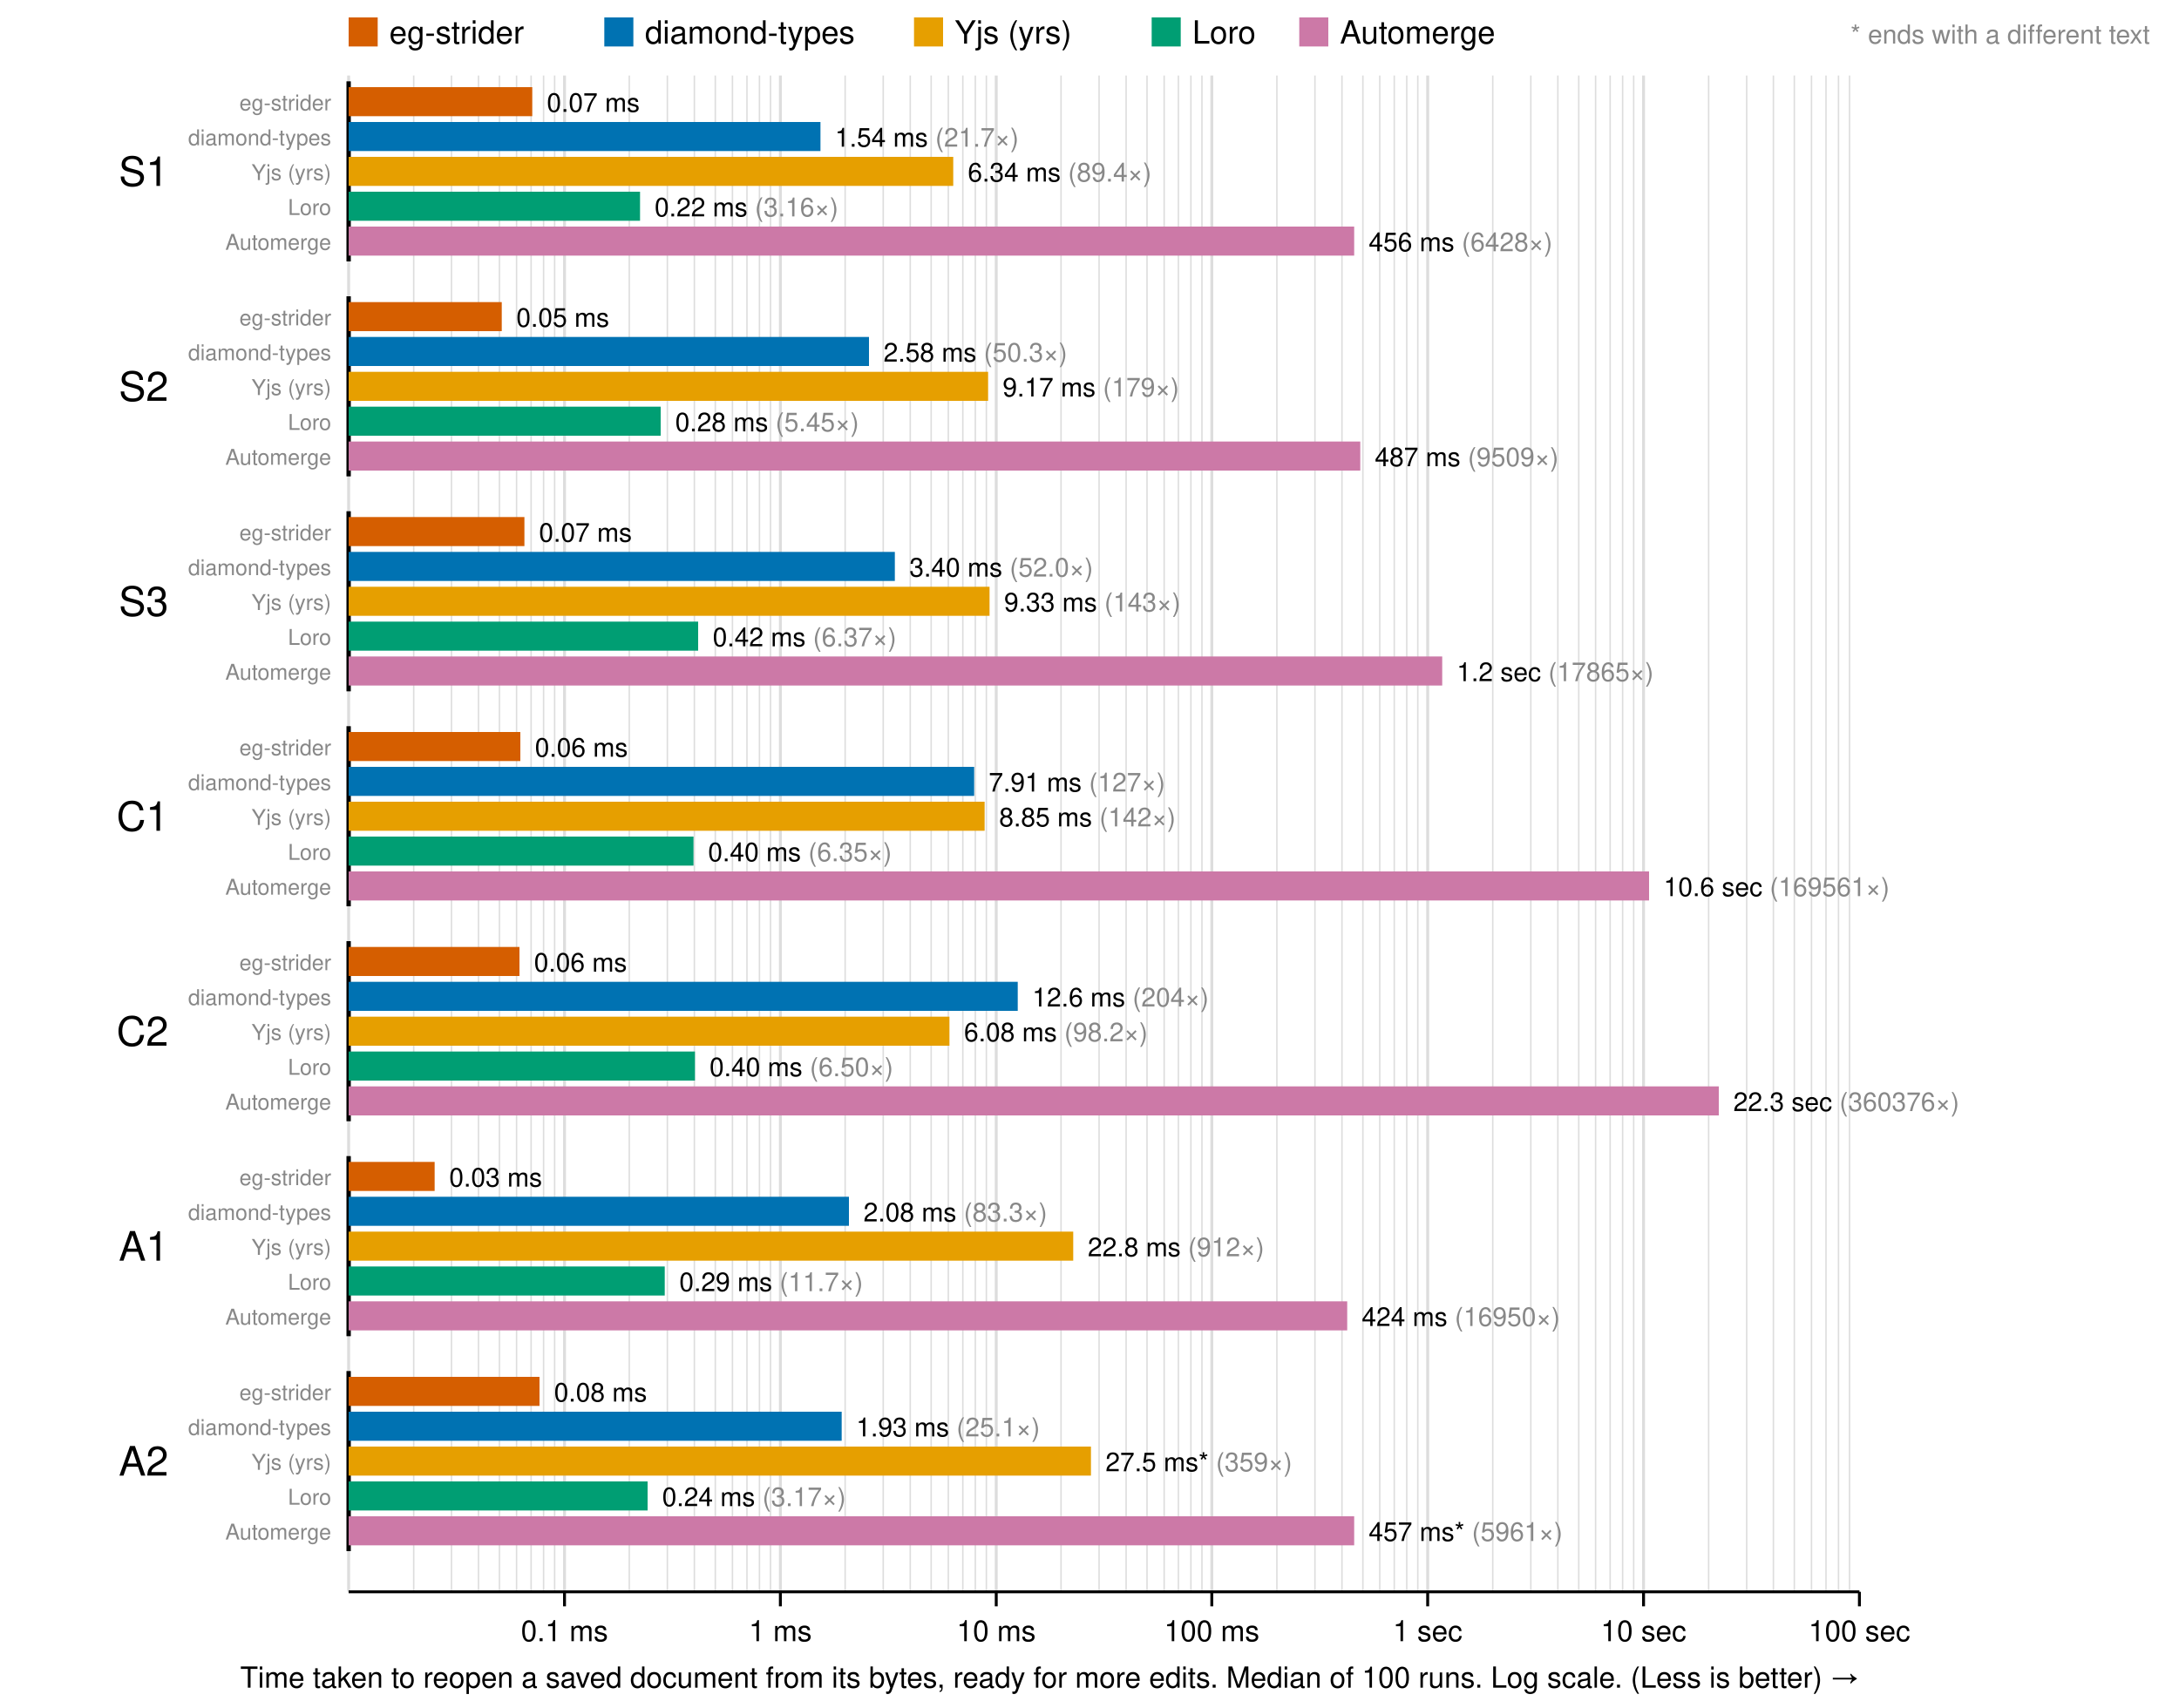
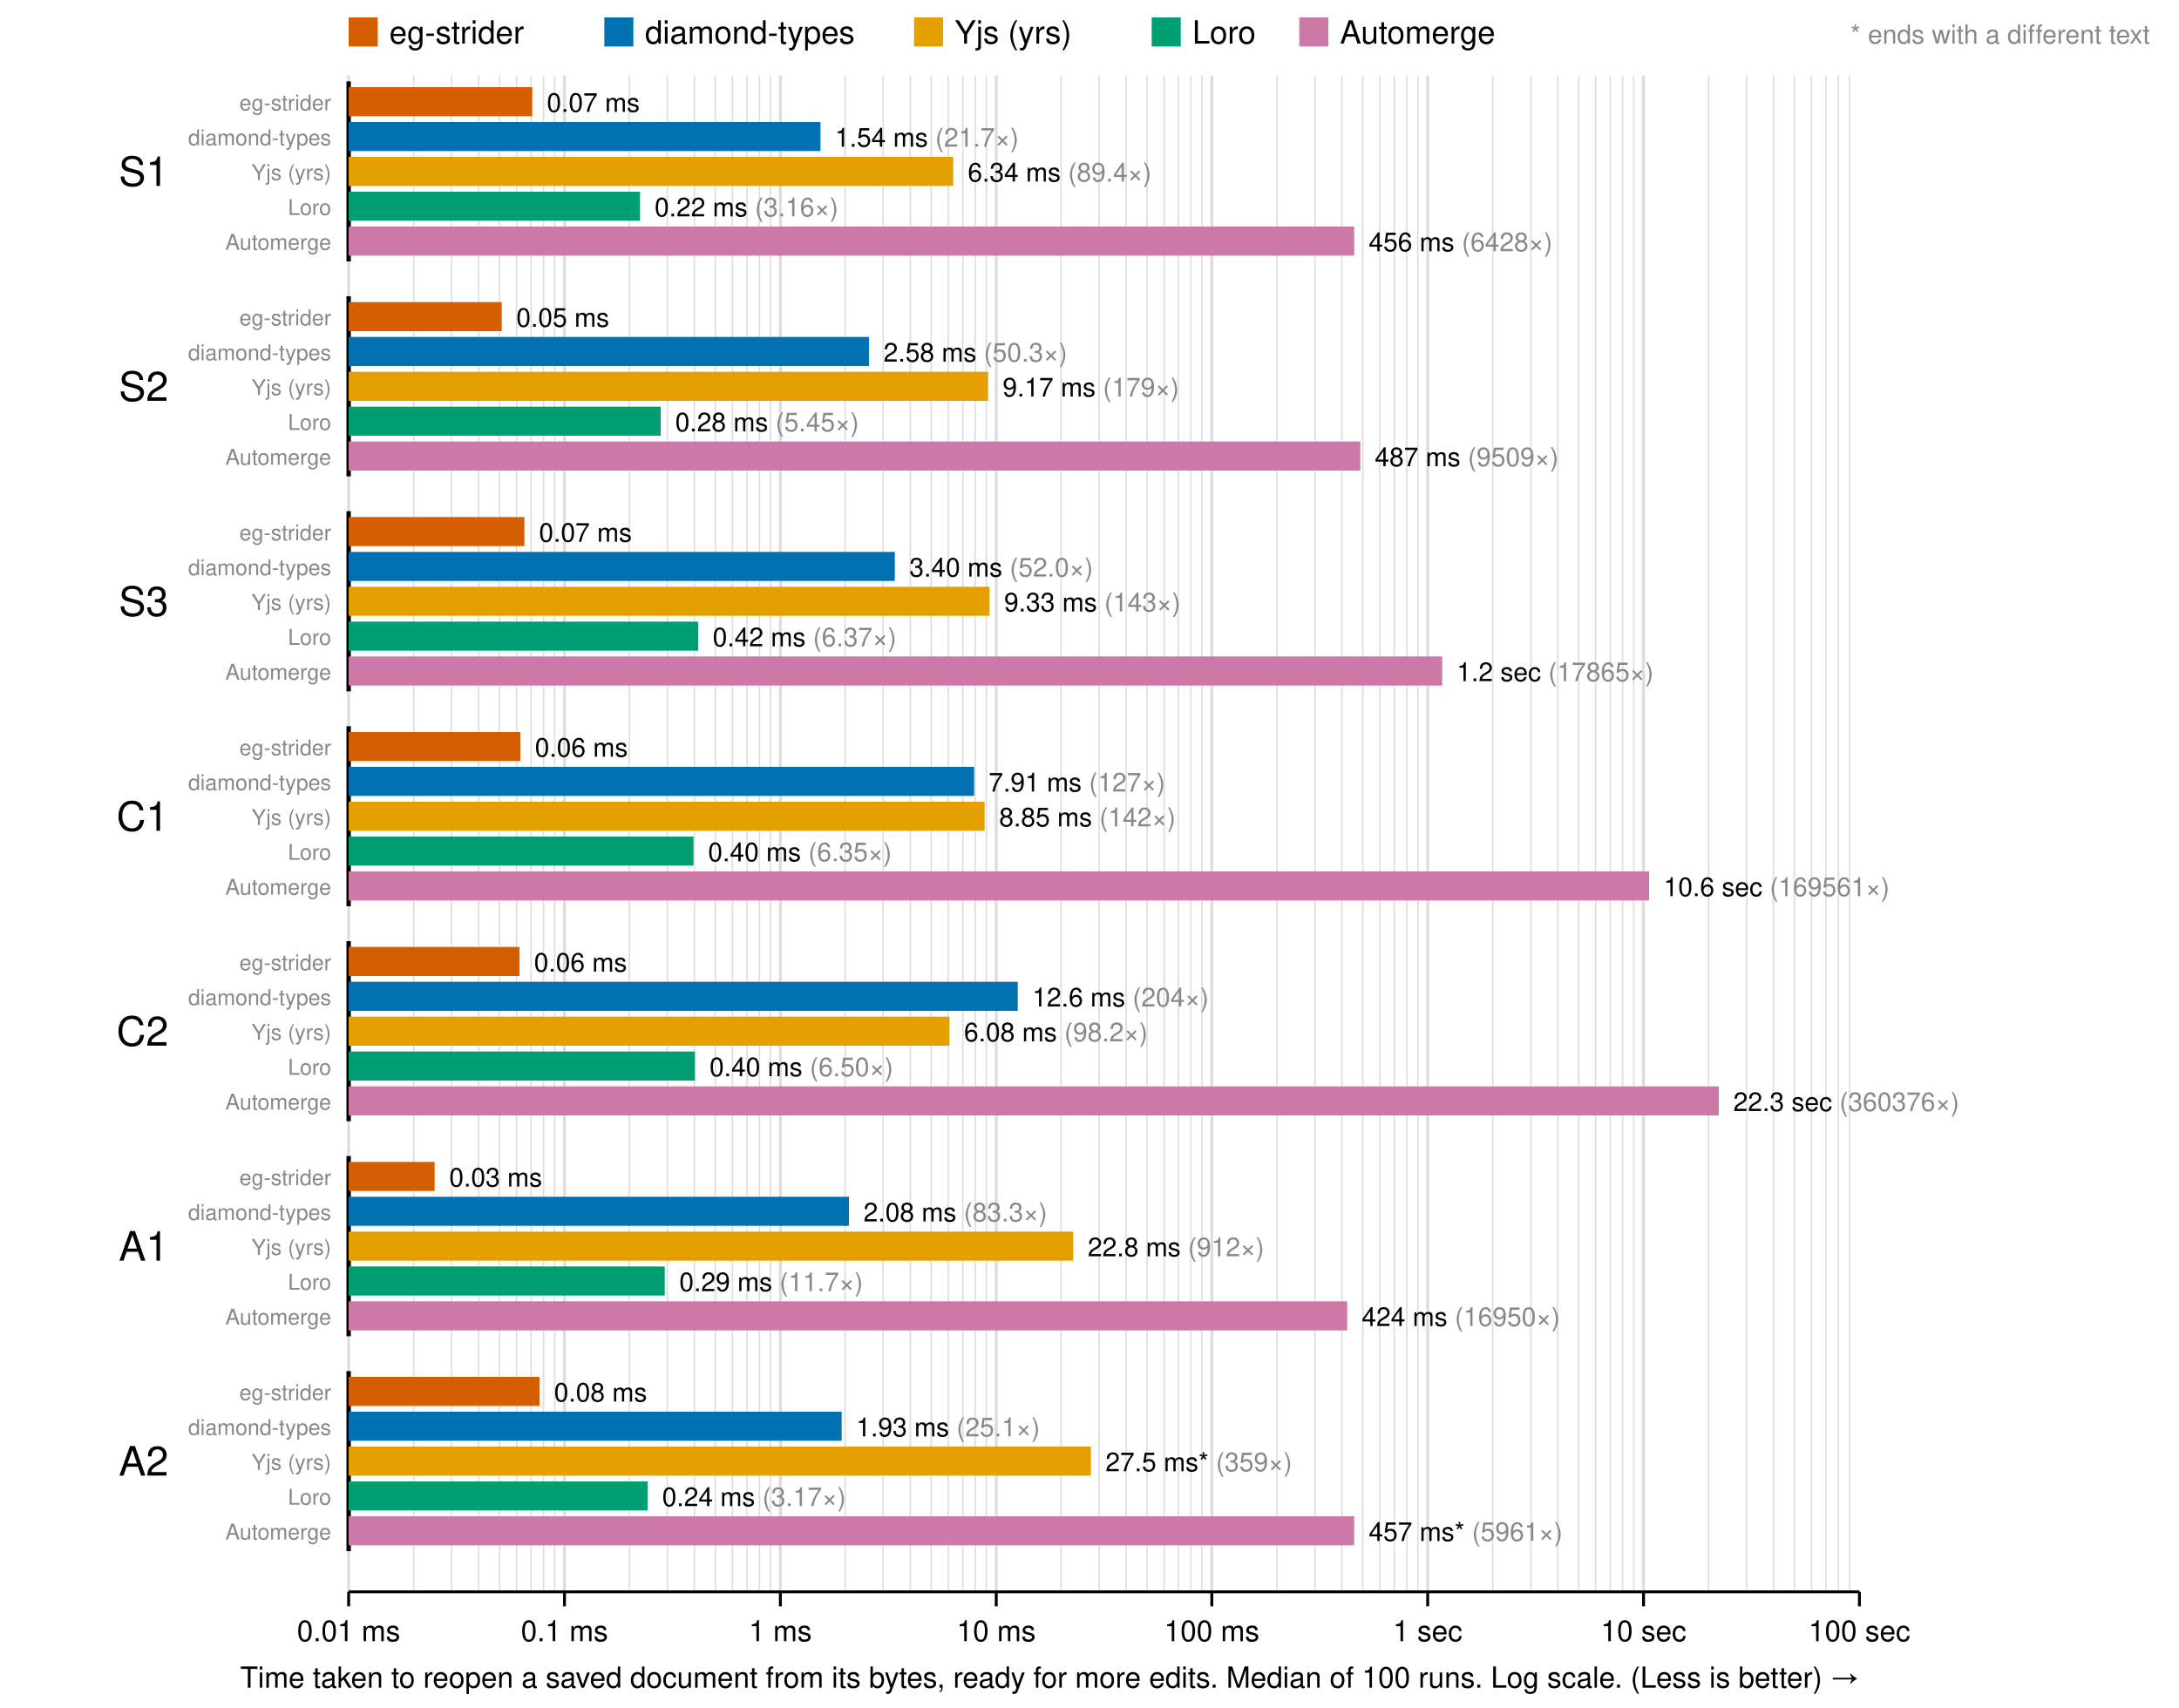
<svg xmlns="http://www.w3.org/2000/svg" viewBox="0 0 750 588" font-family="Helvetica, Arial, sans-serif">
  <rect width="750" height="588" fill="white" />
  <rect x="120" y="6" width="10" height="10" fill="#d55e00" />
  <text x="134" y="15" font-size="11">eg-strider</text>
  <rect x="208.0" y="6" width="10" height="10" fill="#0072b2" />
  <text x="222.0" y="15" font-size="11">diamond-types</text>
  <rect x="314.6" y="6" width="10" height="10" fill="#e69f00" />
  <text x="328.6" y="15" font-size="11">Yjs (yrs)</text>
  <rect x="396.4" y="6" width="10" height="10" fill="#009e73" />
  <text x="410.4" y="15" font-size="11">Loro</text>
  <rect x="447.2" y="6" width="10" height="10" fill="#cc79a7" />
  <text x="461.2" y="15" font-size="11">Automerge</text>
  <text x="740" y="15" font-size="9" fill="#888" text-anchor="end">* ends with a different text</text>
  <line x1="120.0" y1="26" x2="120.0" y2="548" stroke="#ddd" stroke-width="1" />
  <line x1="142.4" y1="26" x2="142.4" y2="548" stroke="#ddd" stroke-width="0.5" />
  <line x1="155.4" y1="26" x2="155.4" y2="548" stroke="#ddd" stroke-width="0.5" />
  <line x1="164.7" y1="26" x2="164.7" y2="548" stroke="#ddd" stroke-width="0.5" />
  <line x1="171.9" y1="26" x2="171.9" y2="548" stroke="#ddd" stroke-width="0.5" />
  <line x1="177.8" y1="26" x2="177.8" y2="548" stroke="#ddd" stroke-width="0.5" />
  <line x1="182.8" y1="26" x2="182.8" y2="548" stroke="#ddd" stroke-width="0.5" />
  <line x1="187.1" y1="26" x2="187.1" y2="548" stroke="#ddd" stroke-width="0.5" />
  <line x1="190.9" y1="26" x2="190.9" y2="548" stroke="#ddd" stroke-width="0.5" />
  <line x1="194.3" y1="26" x2="194.3" y2="548" stroke="#ddd" stroke-width="1" />
  <line x1="216.6" y1="26" x2="216.6" y2="548" stroke="#ddd" stroke-width="0.5" />
  <line x1="229.7" y1="26" x2="229.7" y2="548" stroke="#ddd" stroke-width="0.5" />
  <line x1="239.0" y1="26" x2="239.0" y2="548" stroke="#ddd" stroke-width="0.5" />
  <line x1="246.2" y1="26" x2="246.2" y2="548" stroke="#ddd" stroke-width="0.5" />
  <line x1="252.1" y1="26" x2="252.1" y2="548" stroke="#ddd" stroke-width="0.5" />
  <line x1="257.1" y1="26" x2="257.1" y2="548" stroke="#ddd" stroke-width="0.5" />
  <line x1="261.4" y1="26" x2="261.4" y2="548" stroke="#ddd" stroke-width="0.5" />
  <line x1="265.2" y1="26" x2="265.2" y2="548" stroke="#ddd" stroke-width="0.5" />
  <line x1="268.6" y1="26" x2="268.6" y2="548" stroke="#ddd" stroke-width="1" />
  <line x1="290.9" y1="26" x2="290.9" y2="548" stroke="#ddd" stroke-width="0.5" />
  <line x1="304.0" y1="26" x2="304.0" y2="548" stroke="#ddd" stroke-width="0.5" />
  <line x1="313.3" y1="26" x2="313.3" y2="548" stroke="#ddd" stroke-width="0.5" />
  <line x1="320.5" y1="26" x2="320.5" y2="548" stroke="#ddd" stroke-width="0.5" />
  <line x1="326.4" y1="26" x2="326.4" y2="548" stroke="#ddd" stroke-width="0.5" />
  <line x1="331.4" y1="26" x2="331.4" y2="548" stroke="#ddd" stroke-width="0.5" />
  <line x1="335.7" y1="26" x2="335.7" y2="548" stroke="#ddd" stroke-width="0.5" />
  <line x1="339.5" y1="26" x2="339.5" y2="548" stroke="#ddd" stroke-width="0.5" />
  <line x1="342.9" y1="26" x2="342.9" y2="548" stroke="#ddd" stroke-width="1" />
  <line x1="365.2" y1="26" x2="365.2" y2="548" stroke="#ddd" stroke-width="0.5" />
  <line x1="378.3" y1="26" x2="378.3" y2="548" stroke="#ddd" stroke-width="0.5" />
  <line x1="387.6" y1="26" x2="387.6" y2="548" stroke="#ddd" stroke-width="0.5" />
  <line x1="394.8" y1="26" x2="394.8" y2="548" stroke="#ddd" stroke-width="0.5" />
  <line x1="400.7" y1="26" x2="400.7" y2="548" stroke="#ddd" stroke-width="0.5" />
  <line x1="405.6" y1="26" x2="405.6" y2="548" stroke="#ddd" stroke-width="0.5" />
  <line x1="409.9" y1="26" x2="409.9" y2="548" stroke="#ddd" stroke-width="0.5" />
  <line x1="413.7" y1="26" x2="413.7" y2="548" stroke="#ddd" stroke-width="0.5" />
  <line x1="417.1" y1="26" x2="417.1" y2="548" stroke="#ddd" stroke-width="1" />
  <line x1="439.5" y1="26" x2="439.5" y2="548" stroke="#ddd" stroke-width="0.5" />
  <line x1="452.6" y1="26" x2="452.6" y2="548" stroke="#ddd" stroke-width="0.5" />
  <line x1="461.9" y1="26" x2="461.9" y2="548" stroke="#ddd" stroke-width="0.5" />
  <line x1="469.1" y1="26" x2="469.1" y2="548" stroke="#ddd" stroke-width="0.5" />
  <line x1="474.9" y1="26" x2="474.9" y2="548" stroke="#ddd" stroke-width="0.5" />
  <line x1="479.9" y1="26" x2="479.9" y2="548" stroke="#ddd" stroke-width="0.5" />
  <line x1="484.2" y1="26" x2="484.2" y2="548" stroke="#ddd" stroke-width="0.5" />
  <line x1="488.0" y1="26" x2="488.0" y2="548" stroke="#ddd" stroke-width="0.5" />
  <line x1="491.4" y1="26" x2="491.4" y2="548" stroke="#ddd" stroke-width="1" />
  <line x1="513.8" y1="26" x2="513.8" y2="548" stroke="#ddd" stroke-width="0.5" />
  <line x1="526.9" y1="26" x2="526.9" y2="548" stroke="#ddd" stroke-width="0.5" />
  <line x1="536.2" y1="26" x2="536.2" y2="548" stroke="#ddd" stroke-width="0.5" />
  <line x1="543.4" y1="26" x2="543.4" y2="548" stroke="#ddd" stroke-width="0.5" />
  <line x1="549.2" y1="26" x2="549.2" y2="548" stroke="#ddd" stroke-width="0.5" />
  <line x1="554.2" y1="26" x2="554.2" y2="548" stroke="#ddd" stroke-width="0.5" />
  <line x1="558.5" y1="26" x2="558.5" y2="548" stroke="#ddd" stroke-width="0.5" />
  <line x1="562.3" y1="26" x2="562.3" y2="548" stroke="#ddd" stroke-width="0.5" />
  <line x1="565.7" y1="26" x2="565.7" y2="548" stroke="#ddd" stroke-width="1" />
  <line x1="588.1" y1="26" x2="588.1" y2="548" stroke="#ddd" stroke-width="0.5" />
  <line x1="601.2" y1="26" x2="601.2" y2="548" stroke="#ddd" stroke-width="0.5" />
  <line x1="610.4" y1="26" x2="610.4" y2="548" stroke="#ddd" stroke-width="0.5" />
  <line x1="617.6" y1="26" x2="617.6" y2="548" stroke="#ddd" stroke-width="0.5" />
  <line x1="623.5" y1="26" x2="623.5" y2="548" stroke="#ddd" stroke-width="0.5" />
  <line x1="628.5" y1="26" x2="628.5" y2="548" stroke="#ddd" stroke-width="0.5" />
  <line x1="632.8" y1="26" x2="632.8" y2="548" stroke="#ddd" stroke-width="0.5" />
  <line x1="636.6" y1="26" x2="636.6" y2="548" stroke="#ddd" stroke-width="0.5" />
+   <line x1="120.0" y1="548" x2="120.0" y2="553" stroke="black" />
+   <text x="120.0" y="565" font-size="10" text-anchor="middle">0.01 ms</text>
  <line x1="194.3" y1="548" x2="194.3" y2="553" stroke="black" />
  <text x="194.3" y="565" font-size="10" text-anchor="middle">0.1 ms</text>
  <line x1="268.6" y1="548" x2="268.6" y2="553" stroke="black" />
  <text x="268.6" y="565" font-size="10" text-anchor="middle">1 ms</text>
  <line x1="342.9" y1="548" x2="342.9" y2="553" stroke="black" />
  <text x="342.9" y="565" font-size="10" text-anchor="middle">10 ms</text>
  <line x1="417.1" y1="548" x2="417.1" y2="553" stroke="black" />
  <text x="417.1" y="565" font-size="10" text-anchor="middle">100 ms</text>
  <line x1="491.4" y1="548" x2="491.4" y2="553" stroke="black" />
  <text x="491.4" y="565" font-size="10" text-anchor="middle">1 sec</text>
  <line x1="565.7" y1="548" x2="565.7" y2="553" stroke="black" />
  <text x="565.7" y="565" font-size="10" text-anchor="middle">10 sec</text>
  <line x1="640.0" y1="548" x2="640.0" y2="553" stroke="black" />
  <text x="640.0" y="565" font-size="10" text-anchor="middle">100 sec</text>
  <line x1="120" y1="548" x2="640" y2="548" stroke="black" />
  <text x="640" y="581" font-size="10" text-anchor="end">Time taken to reopen a saved document from its bytes, ready for more edits. Median of 100 runs. Log scale. (Less is better) →</text>
  <text x="58" y="64.0" font-size="14" text-anchor="end">S1</text>
  <line x1="120" y1="28" x2="120" y2="90" stroke="black" stroke-width="1.5" />
  <text x="114" y="38" font-size="7.5" fill="#888" text-anchor="end">eg-strider</text>
  <rect x="120" y="30" width="63.2" height="10" fill="#d55e00" />
  <text x="188.2" y="38.5" font-size="9">0.07 ms</text>
  <text x="114" y="50" font-size="7.5" fill="#888" text-anchor="end">diamond-types</text>
  <rect x="120" y="42" width="162.4" height="10" fill="#0072b2" />
  <text x="287.4" y="50.5" font-size="9">1.54 ms <tspan fill="#888">(21.7×)</tspan>
  </text>
  <text x="114" y="62" font-size="7.5" fill="#888" text-anchor="end">Yjs (yrs)</text>
  <rect x="120" y="54" width="208.1" height="10" fill="#e69f00" />
  <text x="333.1" y="62.5" font-size="9">6.34 ms <tspan fill="#888">(89.4×)</tspan>
  </text>
  <text x="114" y="74" font-size="7.5" fill="#888" text-anchor="end">Loro</text>
  <rect x="120" y="66" width="100.3" height="10" fill="#009e73" />
  <text x="225.3" y="74.5" font-size="9">0.22 ms <tspan fill="#888">(3.16×)</tspan>
  </text>
  <text x="114" y="86" font-size="7.5" fill="#888" text-anchor="end">Automerge</text>
  <rect x="120" y="78" width="346.1" height="10" fill="#cc79a7" />
  <text x="471.1" y="86.5" font-size="9">456 ms <tspan fill="#888">(6428×)</tspan>
  </text>
  <text x="58" y="138.0" font-size="14" text-anchor="end">S2</text>
  <line x1="120" y1="102" x2="120" y2="164" stroke="black" stroke-width="1.5" />
  <text x="114" y="112" font-size="7.5" fill="#888" text-anchor="end">eg-strider</text>
  <rect x="120" y="104" width="52.7" height="10" fill="#d55e00" />
  <text x="177.7" y="112.5" font-size="9">0.05 ms</text>
  <text x="114" y="124" font-size="7.5" fill="#888" text-anchor="end">diamond-types</text>
  <rect x="120" y="116" width="179.1" height="10" fill="#0072b2" />
  <text x="304.1" y="124.5" font-size="9">2.58 ms <tspan fill="#888">(50.3×)</tspan>
  </text>
  <text x="114" y="136" font-size="7.5" fill="#888" text-anchor="end">Yjs (yrs)</text>
  <rect x="120" y="128" width="220.1" height="10" fill="#e69f00" />
  <text x="345.1" y="136.5" font-size="9">9.17 ms <tspan fill="#888">(179×)</tspan>
  </text>
  <text x="114" y="148" font-size="7.5" fill="#888" text-anchor="end">Loro</text>
  <rect x="120" y="140" width="107.4" height="10" fill="#009e73" />
  <text x="232.4" y="148.5" font-size="9">0.28 ms <tspan fill="#888">(5.45×)</tspan>
  </text>
  <text x="114" y="160" font-size="7.5" fill="#888" text-anchor="end">Automerge</text>
  <rect x="120" y="152" width="348.2" height="10" fill="#cc79a7" />
  <text x="473.2" y="160.5" font-size="9">487 ms <tspan fill="#888">(9509×)</tspan>
  </text>
  <text x="58" y="212.0" font-size="14" text-anchor="end">S3</text>
  <line x1="120" y1="176" x2="120" y2="238" stroke="black" stroke-width="1.5" />
  <text x="114" y="186" font-size="7.5" fill="#888" text-anchor="end">eg-strider</text>
  <rect x="120" y="178" width="60.5" height="10" fill="#d55e00" />
  <text x="185.5" y="186.5" font-size="9">0.07 ms</text>
  <text x="114" y="198" font-size="7.5" fill="#888" text-anchor="end">diamond-types</text>
  <rect x="120" y="190" width="188.0" height="10" fill="#0072b2" />
  <text x="313.0" y="198.5" font-size="9">3.40 ms <tspan fill="#888">(52.0×)</tspan>
  </text>
  <text x="114" y="210" font-size="7.5" fill="#888" text-anchor="end">Yjs (yrs)</text>
  <rect x="120" y="202" width="220.6" height="10" fill="#e69f00" />
  <text x="345.6" y="210.5" font-size="9">9.33 ms <tspan fill="#888">(143×)</tspan>
  </text>
  <text x="114" y="222" font-size="7.5" fill="#888" text-anchor="end">Loro</text>
  <rect x="120" y="214" width="120.3" height="10" fill="#009e73" />
  <text x="245.3" y="222.5" font-size="9">0.42 ms <tspan fill="#888">(6.37×)</tspan>
  </text>
  <text x="114" y="234" font-size="7.5" fill="#888" text-anchor="end">Automerge</text>
  <rect x="120" y="226" width="376.4" height="10" fill="#cc79a7" />
  <text x="501.4" y="234.5" font-size="9">1.2 sec <tspan fill="#888">(17865×)</tspan>
  </text>
  <text x="58" y="286.0" font-size="14" text-anchor="end">C1</text>
  <line x1="120" y1="250" x2="120" y2="312" stroke="black" stroke-width="1.5" />
  <text x="114" y="260" font-size="7.5" fill="#888" text-anchor="end">eg-strider</text>
  <rect x="120" y="252" width="59.1" height="10" fill="#d55e00" />
  <text x="184.1" y="260.5" font-size="9">0.06 ms</text>
  <text x="114" y="272" font-size="7.5" fill="#888" text-anchor="end">diamond-types</text>
  <rect x="120" y="264" width="215.3" height="10" fill="#0072b2" />
  <text x="340.3" y="272.5" font-size="9">7.91 ms <tspan fill="#888">(127×)</tspan>
  </text>
  <text x="114" y="284" font-size="7.5" fill="#888" text-anchor="end">Yjs (yrs)</text>
  <rect x="120" y="276" width="218.9" height="10" fill="#e69f00" />
  <text x="343.9" y="284.5" font-size="9">8.85 ms <tspan fill="#888">(142×)</tspan>
  </text>
  <text x="114" y="296" font-size="7.5" fill="#888" text-anchor="end">Loro</text>
  <rect x="120" y="288" width="118.7" height="10" fill="#009e73" />
  <text x="243.7" y="296.5" font-size="9">0.40 ms <tspan fill="#888">(6.35×)</tspan>
  </text>
  <text x="114" y="308" font-size="7.5" fill="#888" text-anchor="end">Automerge</text>
  <rect x="120" y="300" width="447.6" height="10" fill="#cc79a7" />
  <text x="572.6" y="308.5" font-size="9">10.6 sec <tspan fill="#888">(169561×)</tspan>
  </text>
  <text x="58" y="360.0" font-size="14" text-anchor="end">C2</text>
  <line x1="120" y1="324" x2="120" y2="386" stroke="black" stroke-width="1.5" />
  <text x="114" y="334" font-size="7.5" fill="#888" text-anchor="end">eg-strider</text>
  <rect x="120" y="326" width="58.8" height="10" fill="#d55e00" />
  <text x="183.8" y="334.5" font-size="9">0.06 ms</text>
  <text x="114" y="346" font-size="7.5" fill="#888" text-anchor="end">diamond-types</text>
  <rect x="120" y="338" width="230.3" height="10" fill="#0072b2" />
  <text x="355.3" y="346.5" font-size="9">12.6 ms <tspan fill="#888">(204×)</tspan>
  </text>
  <text x="114" y="358" font-size="7.5" fill="#888" text-anchor="end">Yjs (yrs)</text>
  <rect x="120" y="350" width="206.8" height="10" fill="#e69f00" />
  <text x="331.8" y="358.5" font-size="9">6.08 ms <tspan fill="#888">(98.2×)</tspan>
  </text>
  <text x="114" y="370" font-size="7.5" fill="#888" text-anchor="end">Loro</text>
  <rect x="120" y="362" width="119.2" height="10" fill="#009e73" />
  <text x="244.2" y="370.5" font-size="9">0.40 ms <tspan fill="#888">(6.50×)</tspan>
  </text>
  <text x="114" y="382" font-size="7.5" fill="#888" text-anchor="end">Automerge</text>
  <rect x="120" y="374" width="471.6" height="10" fill="#cc79a7" />
  <text x="596.6" y="382.5" font-size="9">22.3 sec <tspan fill="#888">(360376×)</tspan>
  </text>
  <text x="58" y="434.0" font-size="14" text-anchor="end">A1</text>
  <line x1="120" y1="398" x2="120" y2="460" stroke="black" stroke-width="1.5" />
  <text x="114" y="408" font-size="7.5" fill="#888" text-anchor="end">eg-strider</text>
  <rect x="120" y="400" width="29.6" height="10" fill="#d55e00" />
  <text x="154.6" y="408.5" font-size="9">0.03 ms</text>
  <text x="114" y="420" font-size="7.5" fill="#888" text-anchor="end">diamond-types</text>
  <rect x="120" y="412" width="172.2" height="10" fill="#0072b2" />
  <text x="297.2" y="420.5" font-size="9">2.08 ms <tspan fill="#888">(83.3×)</tspan>
  </text>
  <text x="114" y="432" font-size="7.5" fill="#888" text-anchor="end">Yjs (yrs)</text>
  <rect x="120" y="424" width="249.4" height="10" fill="#e69f00" />
  <text x="374.4" y="432.5" font-size="9">22.8 ms <tspan fill="#888">(912×)</tspan>
  </text>
  <text x="114" y="444" font-size="7.5" fill="#888" text-anchor="end">Loro</text>
  <rect x="120" y="436" width="108.8" height="10" fill="#009e73" />
  <text x="233.8" y="444.5" font-size="9">0.29 ms <tspan fill="#888">(11.7×)</tspan>
  </text>
  <text x="114" y="456" font-size="7.5" fill="#888" text-anchor="end">Automerge</text>
  <rect x="120" y="448" width="343.7" height="10" fill="#cc79a7" />
  <text x="468.7" y="456.5" font-size="9">424 ms <tspan fill="#888">(16950×)</tspan>
  </text>
  <text x="58" y="508.0" font-size="14" text-anchor="end">A2</text>
  <line x1="120" y1="472" x2="120" y2="534" stroke="black" stroke-width="1.5" />
  <text x="114" y="482" font-size="7.5" fill="#888" text-anchor="end">eg-strider</text>
  <rect x="120" y="474" width="65.7" height="10" fill="#d55e00" />
  <text x="190.7" y="482.5" font-size="9">0.08 ms</text>
  <text x="114" y="494" font-size="7.5" fill="#888" text-anchor="end">diamond-types</text>
  <rect x="120" y="486" width="169.7" height="10" fill="#0072b2" />
  <text x="294.7" y="494.5" font-size="9">1.93 ms <tspan fill="#888">(25.1×)</tspan>
  </text>
  <text x="114" y="506" font-size="7.5" fill="#888" text-anchor="end">Yjs (yrs)</text>
  <rect x="120" y="498" width="255.5" height="10" fill="#e69f00" />
  <text x="380.5" y="506.5" font-size="9">27.5 ms* <tspan fill="#888">(359×)</tspan>
  </text>
  <text x="114" y="518" font-size="7.5" fill="#888" text-anchor="end">Loro</text>
  <rect x="120" y="510" width="102.9" height="10" fill="#009e73" />
  <text x="227.9" y="518.5" font-size="9">0.24 ms <tspan fill="#888">(3.17×)</tspan>
  </text>
  <text x="114" y="530" font-size="7.5" fill="#888" text-anchor="end">Automerge</text>
  <rect x="120" y="522" width="346.1" height="10" fill="#cc79a7" />
  <text x="471.1" y="530.5" font-size="9">457 ms* <tspan fill="#888">(5961×)</tspan>
  </text>
</svg>
